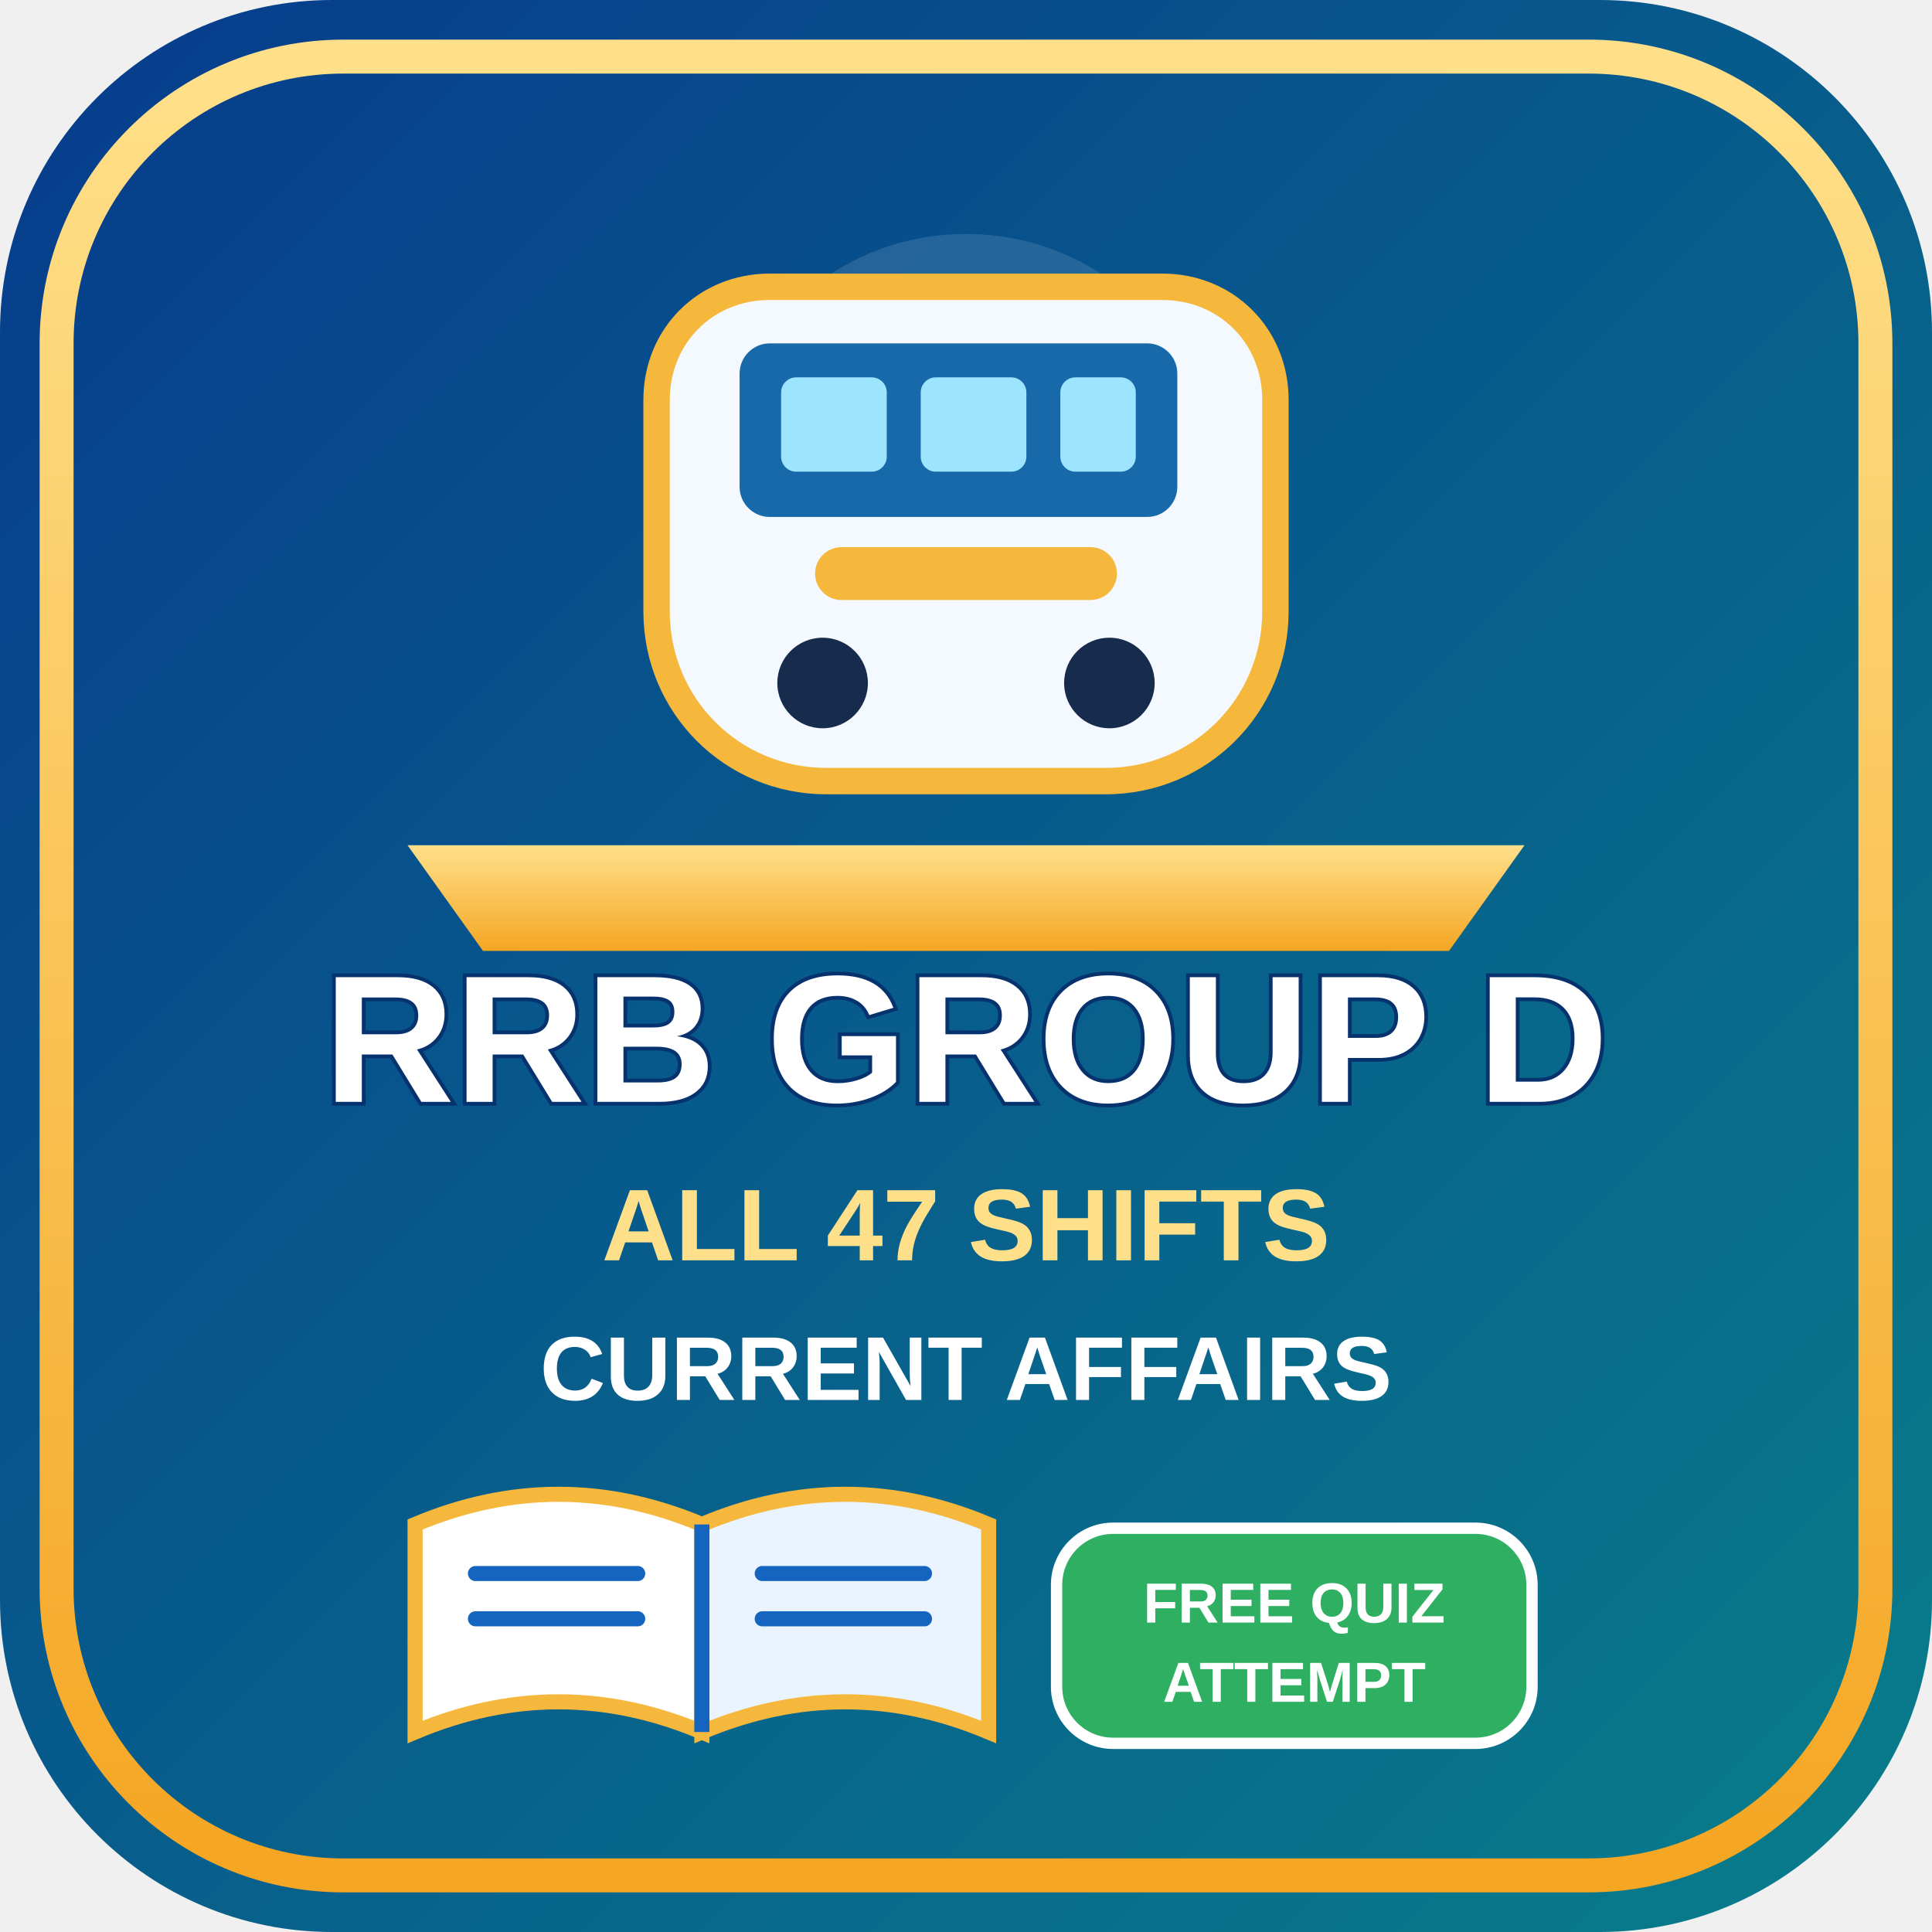
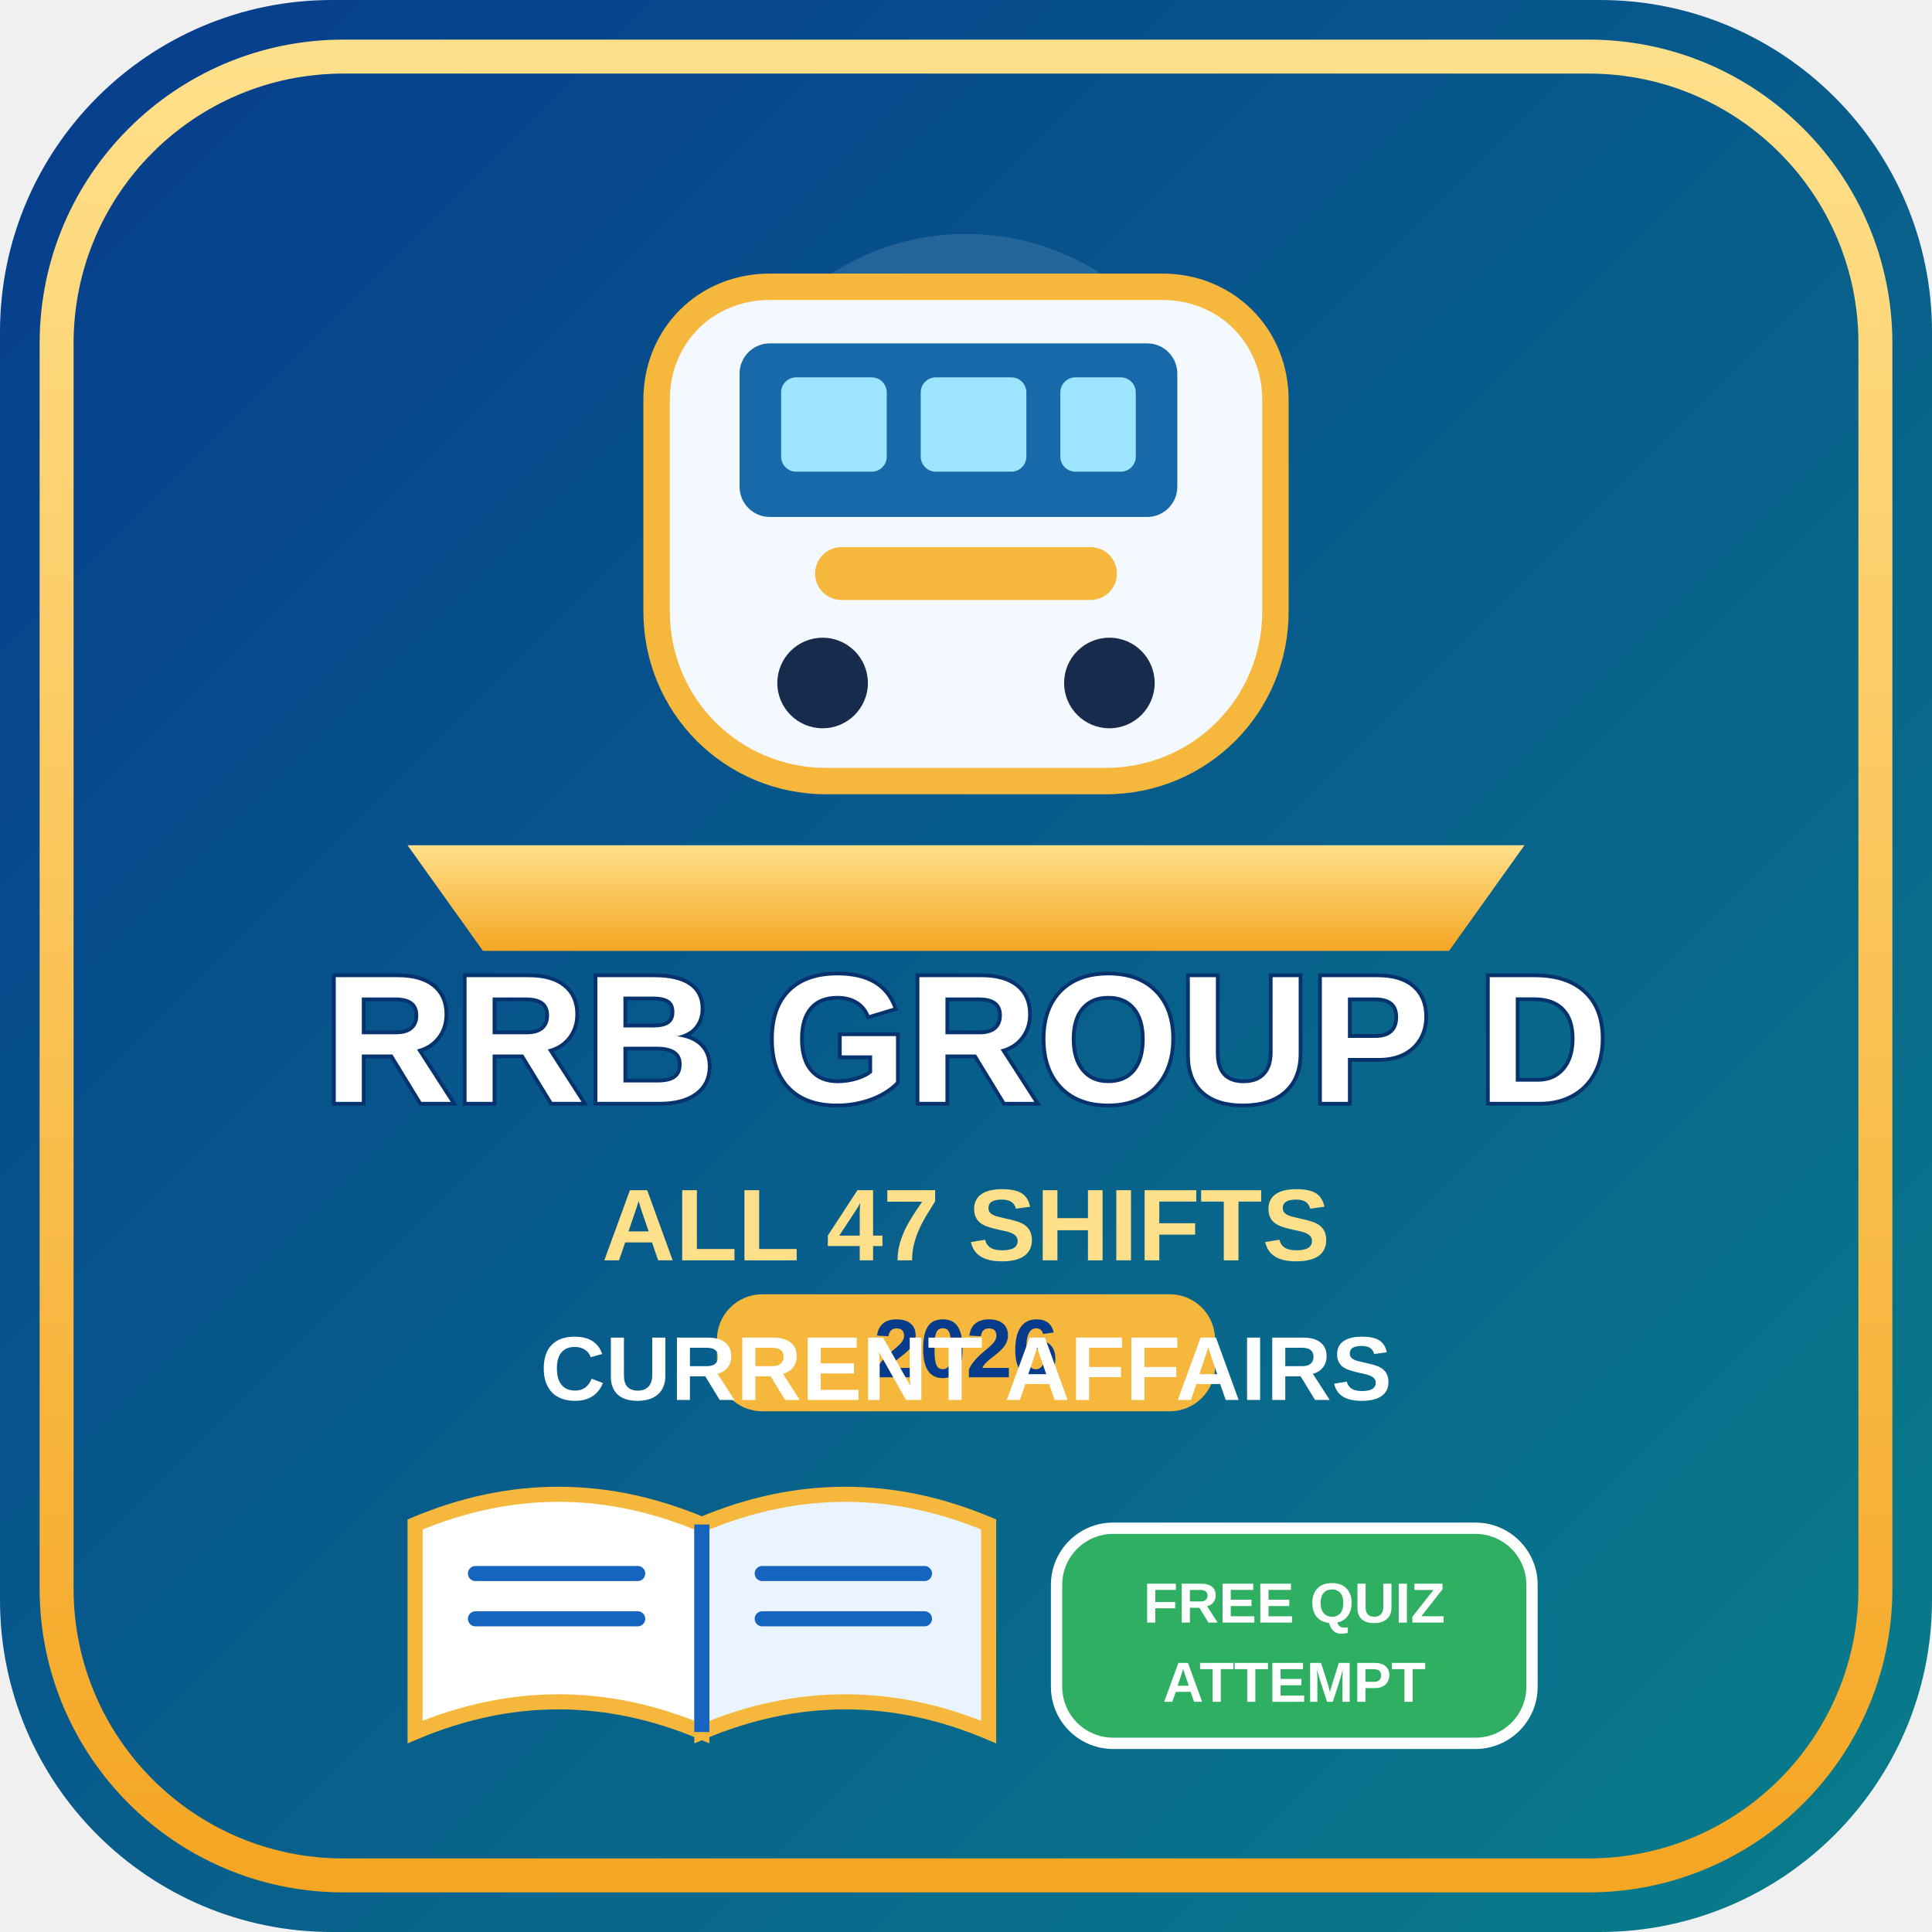
<svg xmlns="http://www.w3.org/2000/svg" width="512" height="512" viewBox="0 0 512 512">
  <defs>
    <linearGradient id="bg" x1="0" y1="0" x2="1" y2="1">
      <stop stop-color="#073B8C" />
      <stop offset="1" stop-color="#087E8B" />
    </linearGradient>
    <linearGradient id="gold" x1="0" y1="0" x2="0" y2="1">
      <stop stop-color="#FFE08A" />
      <stop offset="1" stop-color="#F5A623" />
    </linearGradient>
  </defs>
  <rect width="512" height="512" rx="88" fill="url(#bg)" />
  <rect x="15" y="15" width="482" height="482" rx="76" fill="none" stroke="url(#gold)" stroke-width="9" />
  <circle cx="256" cy="128" r="66" fill="#FFFFFF" opacity=".12" />
  <path d="M204 76h104c17 0 30 13 30 30v56c0 25-20 45-45 45h-74c-25 0-45-20-45-45v-56c0-17 13-30 30-30z" fill="#F4F8FF" stroke="#F5B83D" stroke-width="7" />
  <rect x="196" y="91" width="116" height="46" rx="8" fill="#1769AA" />
  <rect x="207" y="100" width="28" height="25" rx="4" fill="#9DE4FF" />
  <rect x="244" y="100" width="28" height="25" rx="4" fill="#9DE4FF" />
  <rect x="281" y="100" width="20" height="25" rx="4" fill="#9DE4FF" />
  <rect x="216" y="145" width="80" height="14" rx="7" fill="#F5B83D" />
  <circle cx="218" cy="181" r="12" fill="#172B4D" />
  <circle cx="294" cy="181" r="12" fill="#172B4D" />
  <path d="M108 224h296l-20 28H128z" fill="url(#gold)" />
  <text x="256" y="292" font-family="Arial, Helvetica, sans-serif" font-size="48" font-weight="900" text-anchor="middle" fill="#FFFFFF" stroke="#06336D" stroke-width="2" paint-order="stroke">RRB GROUP D</text>
  <text x="256" y="334" font-family="Arial, Helvetica, sans-serif" font-size="27" font-weight="800" text-anchor="middle" fill="#FFE08A">ALL 47 SHIFTS</text>
+   <rect x="190" y="343" width="132" height="31" rx="12" fill="#F5B83D" />
+   <text x="256" y="365" font-family="Arial, Helvetica, sans-serif" font-size="22" font-weight="900" text-anchor="middle" fill="#073B8C">2026</text>
  <text x="256" y="371" font-family="Arial, Helvetica, sans-serif" font-size="24" font-weight="800" text-anchor="middle" fill="#FFFFFF">CURRENT AFFAIRS</text>
  <g transform="translate(110 390)">
    <path d="M0 14 Q38 -2 76 14 V69 Q38 53 0 69Z" fill="#FFFFFF" stroke="#F5B83D" stroke-width="4" />
    <path d="M76 14 Q114 -2 152 14 V69 Q114 53 76 69Z" fill="#EAF4FF" stroke="#F5B83D" stroke-width="4" />
    <path d="M76 14V69" stroke="#1565C0" stroke-width="4" />
    <path d="M16 27h43M16 39h43M92 27h43M92 39h43" stroke="#1565C0" stroke-width="4" stroke-linecap="round" />
  </g>
  <rect x="280" y="405" width="126" height="57" rx="15" fill="#2EAF62" stroke="#FFFFFF" stroke-width="3" />
  <text x="343" y="430" font-family="Arial, Helvetica, sans-serif" font-size="15" font-weight="900" text-anchor="middle" fill="#FFFFFF">FREE QUIZ</text>
  <text x="343" y="451" font-family="Arial, Helvetica, sans-serif" font-size="15" font-weight="900" text-anchor="middle" fill="#FFFFFF">ATTEMPT</text>
</svg>
